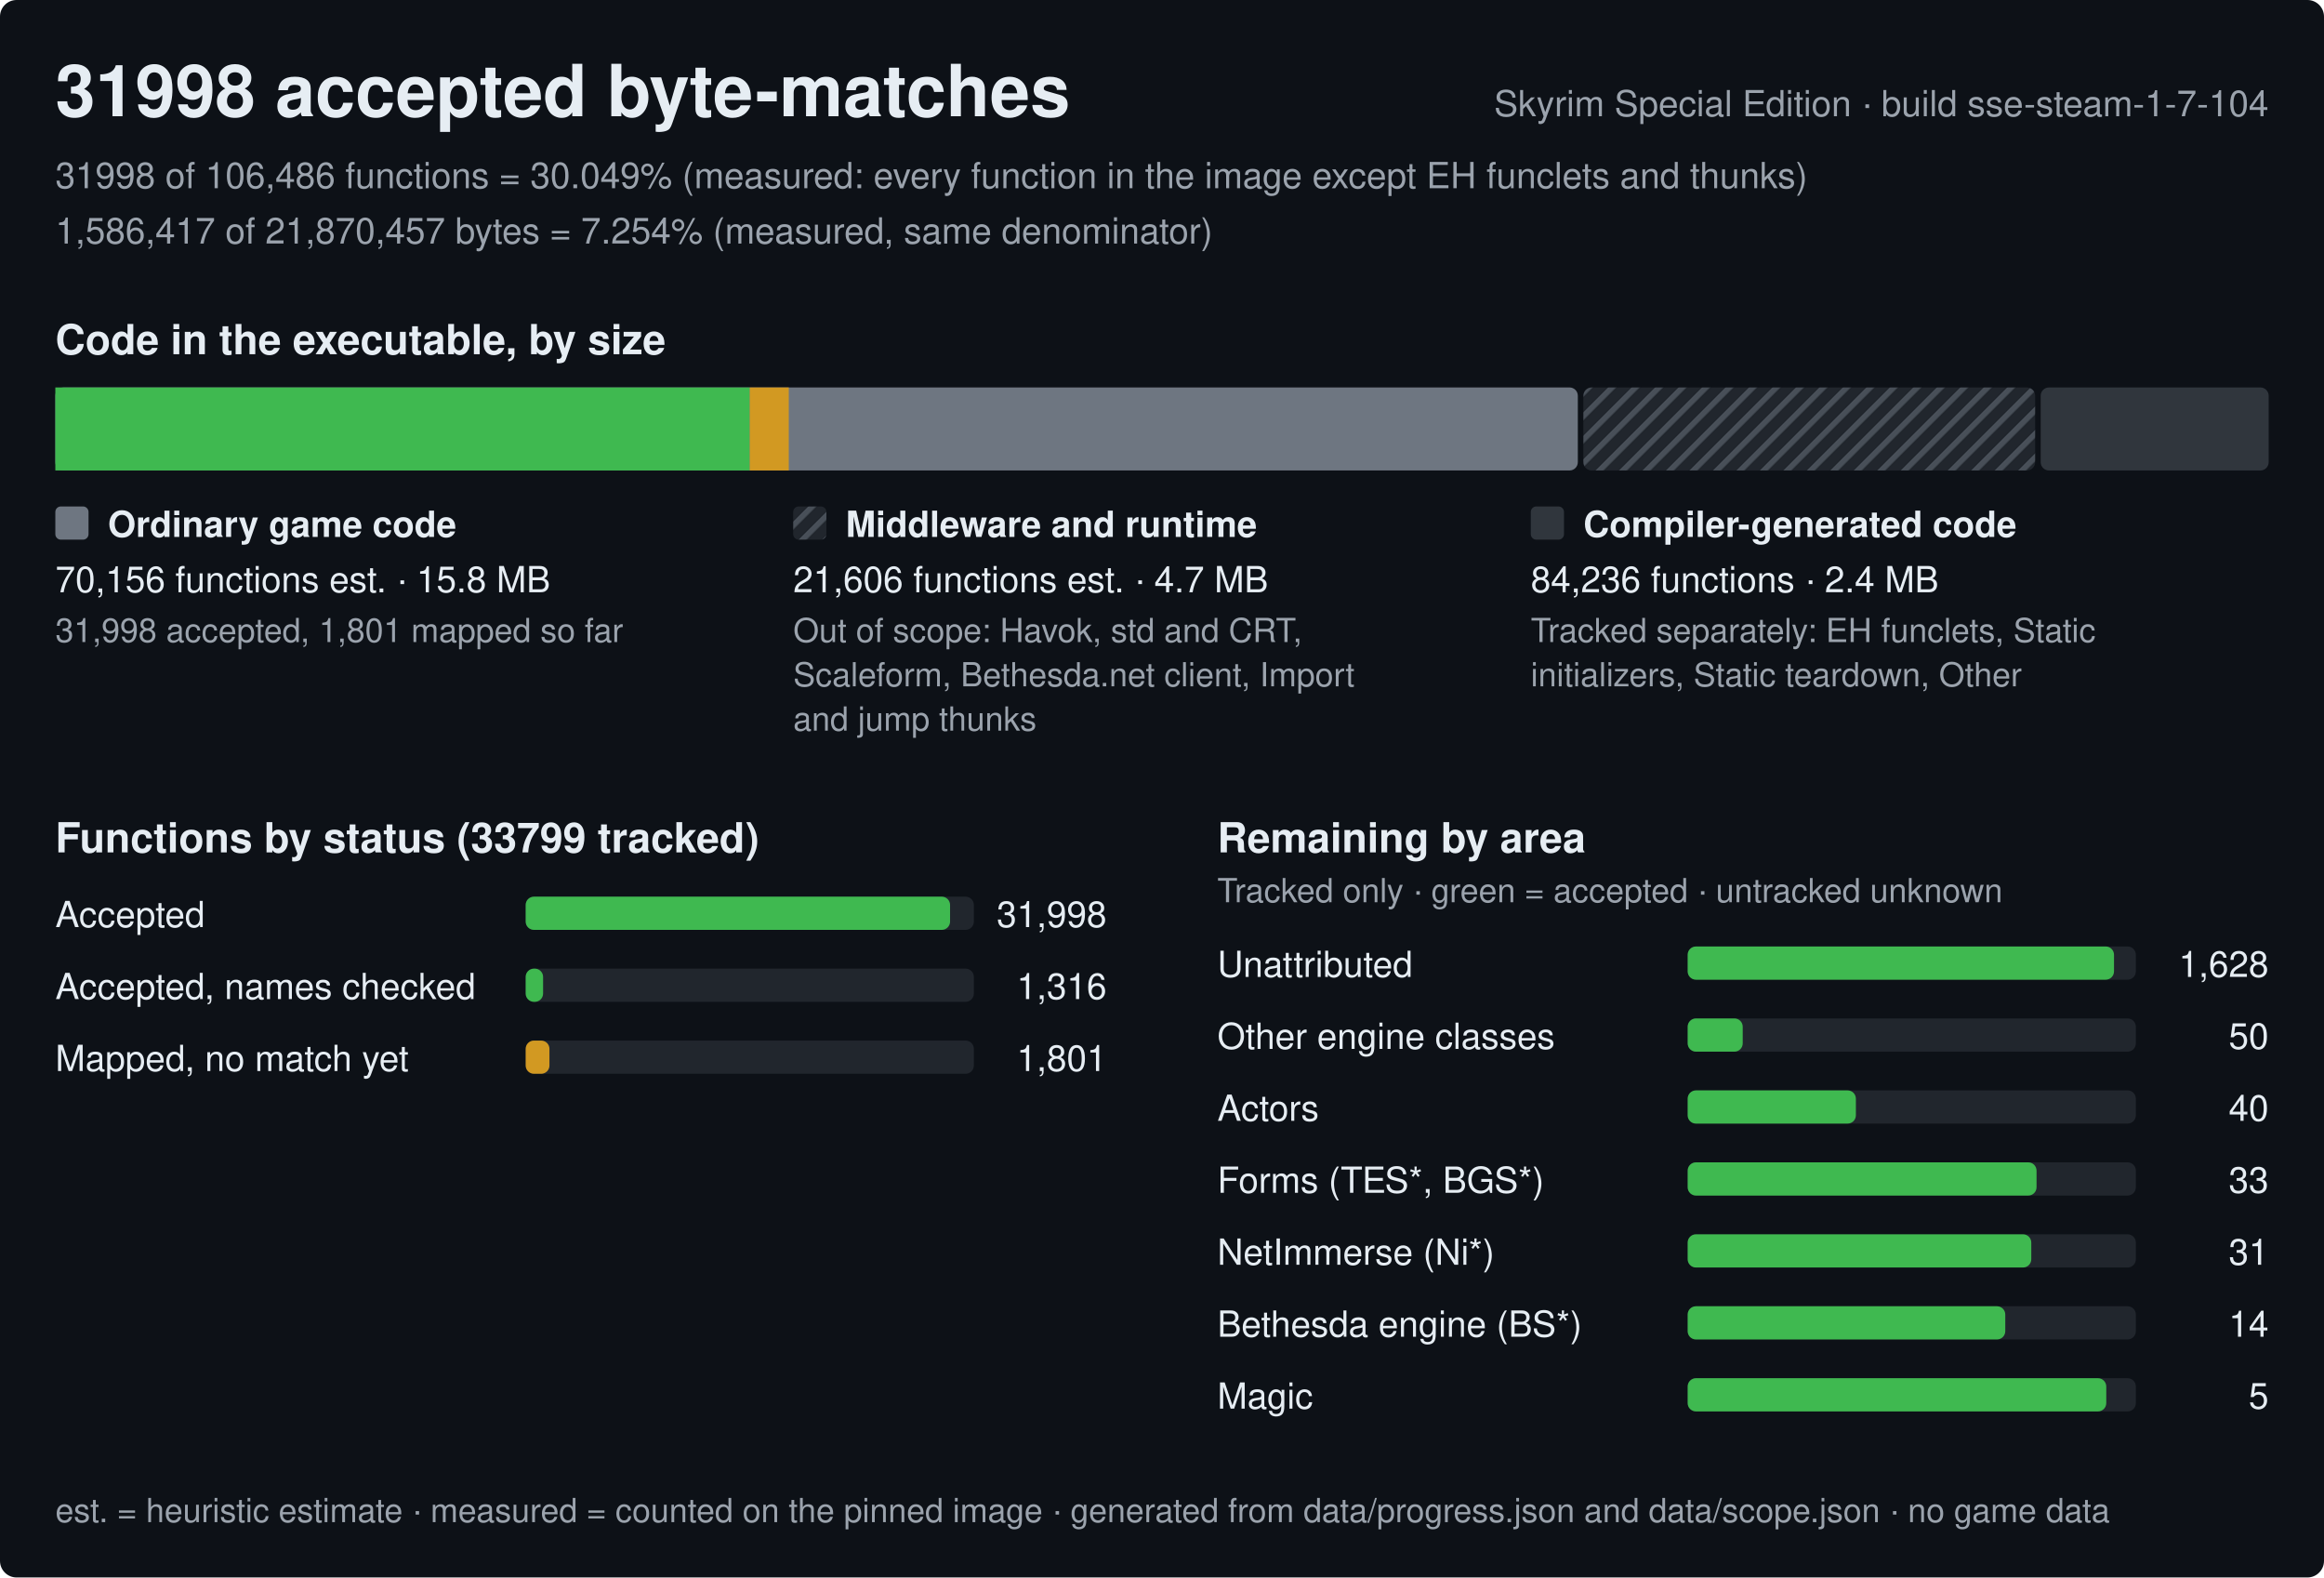
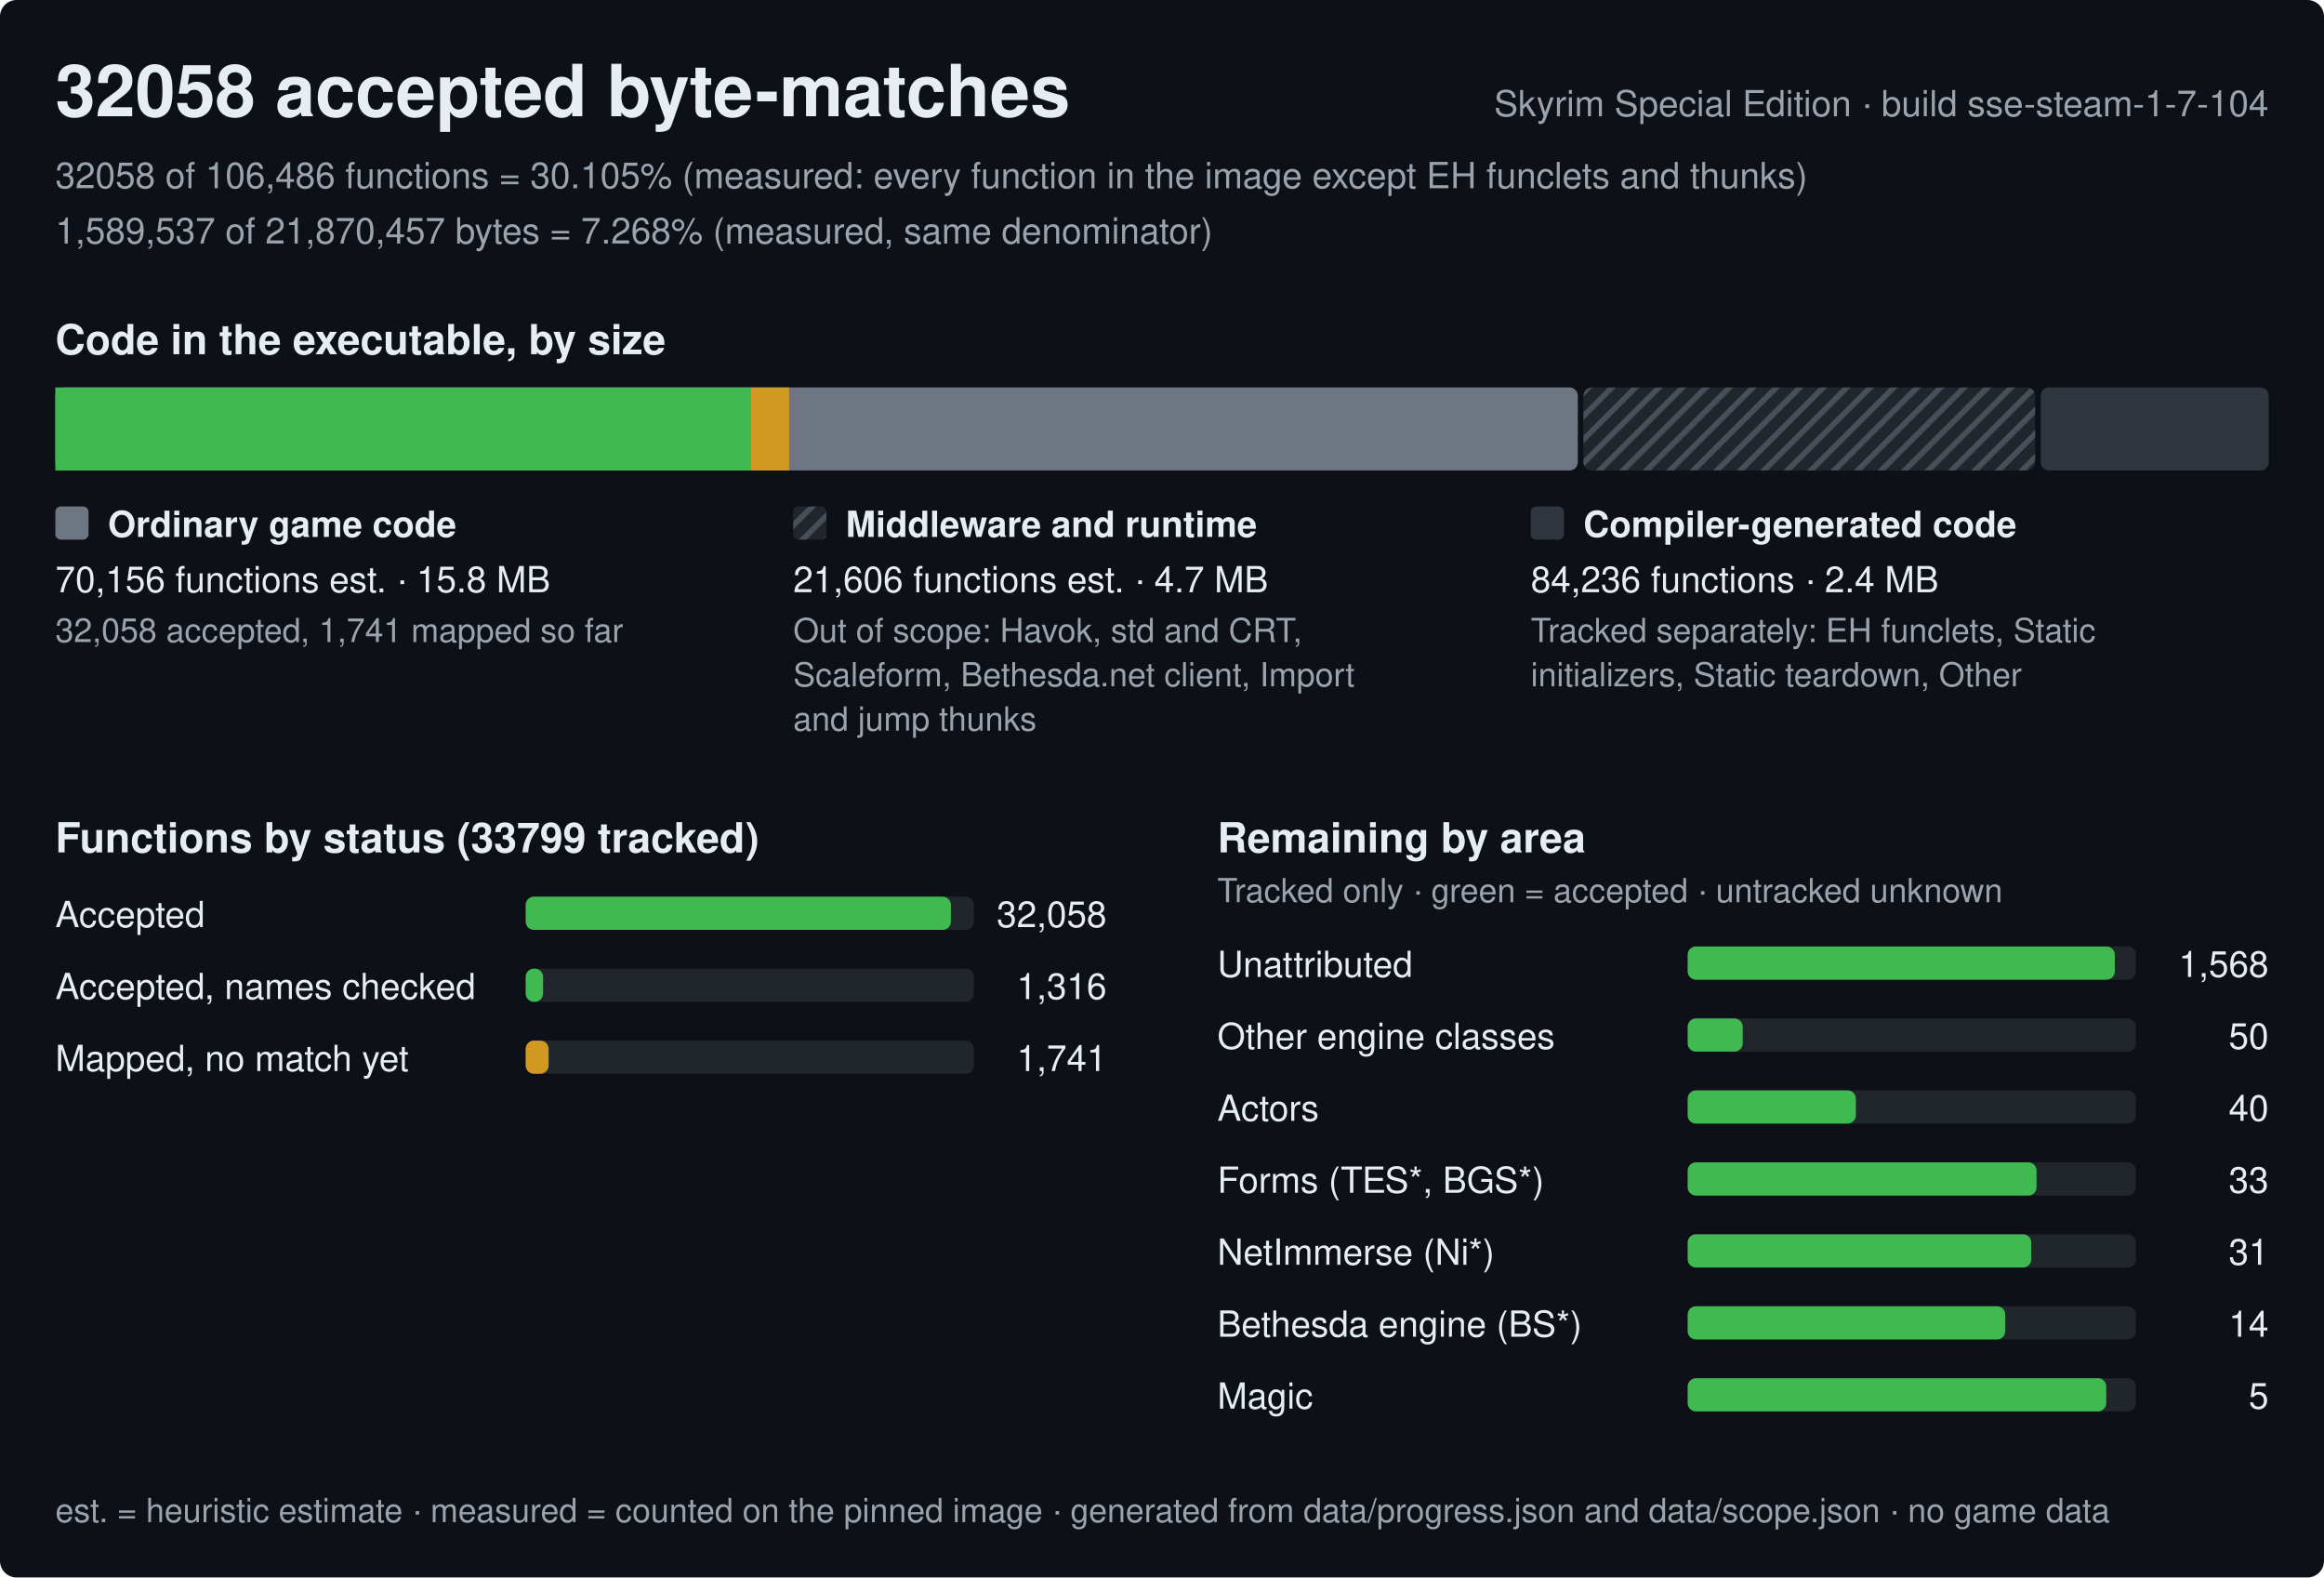
<svg xmlns="http://www.w3.org/2000/svg" width="840" height="570" viewBox="0 0 840 570" role="img" aria-label="Progress of the Skyrim Special Edition byte-matching reconstruction, build sse-steam-1-7-104">
  <style>text{font-family:-apple-system,BlinkMacSystemFont,'Segoe UI',Helvetica,Arial,sans-serif;fill:#e6edf3;white-space:pre}.h{font-size:26px;font-weight:600}.st{font-size:15px;font-weight:600}.lb{font-size:13px;font-weight:600}.bl{font-size:12px;font-weight:600;stroke:#0d1117;stroke-width:3px;paint-order:stroke;stroke-linejoin:round}.rl{font-size:13px}.fn{font-size:12px;fill:#9ba3ad}.mu{fill:#9ba3ad}</style>
  <defs>
    <pattern id="hx" width="6" height="6" patternUnits="userSpaceOnUse" patternTransform="rotate(45)">
      <rect width="6" height="6" fill="#21262d" />
      <rect width="2" height="6" fill="#484f58" />
    </pattern>
  </defs>
  <rect width="840" height="570" rx="6" fill="#0d1117" />
-   <text x="20" y="42" class="h">31998 accepted byte-matches</text>
+   <text x="20" y="42" class="h">32058 accepted byte-matches</text>
  <text x="820" y="42" class="rl mu" text-anchor="end">Skyrim Special Edition · build sse-steam-1-7-104</text>
-   <text x="20" y="68" class="rl mu">31998 of 106,486 functions = 30.049% (measured: every function in the image except EH funclets and thunks)</text>
-   <text x="20" y="88" class="rl mu">1,586,417 of 21,870,457 bytes = 7.254% (measured, same denominator)</text>
+   <text x="20" y="68" class="rl mu">32058 of 106,486 functions = 30.105% (measured: every function in the image except EH funclets and thunks)</text>
+   <text x="20" y="88" class="rl mu">1,589,537 of 21,870,457 bytes = 7.268% (measured, same denominator)</text>
  <text x="20" y="128" class="st">Code in the executable, by size</text>
  <rect x="20" y="140" width="550.3" height="30" rx="3" fill="#6e7681" />
-   <rect x="20" y="140" width="251" height="30" fill="#3fb950" />
-   <rect x="271" y="140" width="14.1" height="30" fill="#d29922" />
+   <rect x="20" y="140" width="251.5" height="30" fill="#3fb950" />
+   <rect x="271.5" y="140" width="13.7" height="30" fill="#d29922" />
  <rect x="572.3" y="140" width="163.3" height="30" rx="3" fill="url(#hx)" />
  <rect x="737.6" y="140" width="82.4" height="30" rx="3" fill="#30363d" />
  <rect x="20" y="183" width="12" height="12" rx="2" fill="#6e7681" />
  <text x="39" y="194" class="lb">Ordinary game code</text>
  <text x="20" y="214" class="rl">70,156 functions est. · 15.8 MB</text>
-   <text x="20" y="232" class="fn">31,998 accepted, 1,801 mapped so far</text>
+   <text x="20" y="232" class="fn">32,058 accepted, 1,741 mapped so far</text>
  <rect x="286.7" y="183" width="12" height="12" rx="2" fill="url(#hx)" />
  <text x="305.7" y="194" class="lb">Middleware and runtime</text>
  <text x="286.7" y="214" class="rl">21,606 functions est. · 4.7 MB</text>
  <text x="286.7" y="232" class="fn">Out of scope: Havok, std and CRT,</text>
  <text x="286.7" y="248" class="fn">Scaleform, Bethesda.net client, Import</text>
  <text x="286.7" y="264" class="fn">and jump thunks</text>
  <rect x="553.3" y="183" width="12" height="12" rx="2" fill="#30363d" />
  <text x="572.3" y="194" class="lb">Compiler-generated code</text>
  <text x="553.3" y="214" class="rl">84,236 functions · 2.4 MB</text>
  <text x="553.3" y="232" class="fn">Tracked separately: EH funclets, Static</text>
  <text x="553.3" y="248" class="fn">initializers, Static teardown, Other</text>
  <text x="20" y="308" class="st">Functions by status (33799 tracked)</text>
  <text x="20" y="335" class="rl">Accepted</text>
  <rect x="190" y="324" width="162.0" height="12" rx="3" fill="#21262d" />
-   <rect x="190" y="324" width="153.4" height="12" rx="3" fill="#3fb950" />
-   <text x="400.0" y="335" class="rl" text-anchor="end">31,998</text>
+   <rect x="190" y="324" width="153.7" height="12" rx="3" fill="#3fb950" />
+   <text x="400.0" y="335" class="rl" text-anchor="end">32,058</text>
  <text x="20" y="361" class="rl">Accepted, names checked</text>
  <rect x="190" y="350" width="162.0" height="12" rx="3" fill="#21262d" />
  <rect x="190" y="350" width="6.3" height="12" rx="3" fill="#3fb950" />
  <text x="400.0" y="361" class="rl" text-anchor="end">1,316</text>
  <text x="20" y="387" class="rl">Mapped, no match yet</text>
  <rect x="190" y="376" width="162.0" height="12" rx="3" fill="#21262d" />
-   <rect x="190" y="376" width="8.6" height="12" rx="3" fill="#d29922" />
-   <text x="400.0" y="387" class="rl" text-anchor="end">1,801</text>
+   <rect x="190" y="376" width="8.3" height="12" rx="3" fill="#d29922" />
+   <text x="400.0" y="387" class="rl" text-anchor="end">1,741</text>
  <text x="440.0" y="308" class="st">Remaining by area</text>
  <text x="440.0" y="326" class="fn">Tracked only · green = accepted · untracked unknown</text>
  <text x="440.0" y="353" class="rl">Unattributed</text>
  <rect x="610.0" y="342" width="162.0" height="12" rx="3" fill="#21262d" />
-   <rect x="610.0" y="342" width="154.1" height="12" rx="3" fill="#3fb950" />
-   <text x="820.0" y="353" class="rl" text-anchor="end">1,628</text>
+   <rect x="610.0" y="342" width="154.4" height="12" rx="3" fill="#3fb950" />
+   <text x="820.0" y="353" class="rl" text-anchor="end">1,568</text>
  <text x="440.0" y="379" class="rl">Other engine classes</text>
  <rect x="610.0" y="368" width="162.0" height="12" rx="3" fill="#21262d" />
  <rect x="610.0" y="368" width="19.9" height="12" rx="3" fill="#3fb950" />
  <text x="820.0" y="379" class="rl" text-anchor="end">50</text>
  <text x="440.0" y="405" class="rl">Actors</text>
  <rect x="610.0" y="394" width="162.0" height="12" rx="3" fill="#21262d" />
  <rect x="610.0" y="394" width="60.8" height="12" rx="3" fill="#3fb950" />
  <text x="820.0" y="405" class="rl" text-anchor="end">40</text>
  <text x="440.0" y="431" class="rl">Forms (TES*, BGS*)</text>
  <rect x="610.0" y="420" width="162.0" height="12" rx="3" fill="#21262d" />
  <rect x="610.0" y="420" width="126.1" height="12" rx="3" fill="#3fb950" />
  <text x="820.0" y="431" class="rl" text-anchor="end">33</text>
  <text x="440.0" y="457" class="rl">NetImmerse (Ni*)</text>
  <rect x="610.0" y="446" width="162.0" height="12" rx="3" fill="#21262d" />
  <rect x="610.0" y="446" width="124.2" height="12" rx="3" fill="#3fb950" />
  <text x="820.0" y="457" class="rl" text-anchor="end">31</text>
  <text x="440.0" y="483" class="rl">Bethesda engine (BS*)</text>
  <rect x="610.0" y="472" width="162.0" height="12" rx="3" fill="#21262d" />
  <rect x="610.0" y="472" width="114.8" height="12" rx="3" fill="#3fb950" />
  <text x="820.0" y="483" class="rl" text-anchor="end">14</text>
  <text x="440.0" y="509" class="rl">Magic</text>
  <rect x="610.0" y="498" width="162.0" height="12" rx="3" fill="#21262d" />
  <rect x="610.0" y="498" width="151.3" height="12" rx="3" fill="#3fb950" />
  <text x="820.0" y="509" class="rl" text-anchor="end">5</text>
  <text x="20" y="550" class="fn">est. = heuristic estimate · measured = counted on the pinned image · generated from data/progress.json and data/scope.json · no game data</text>
</svg>
